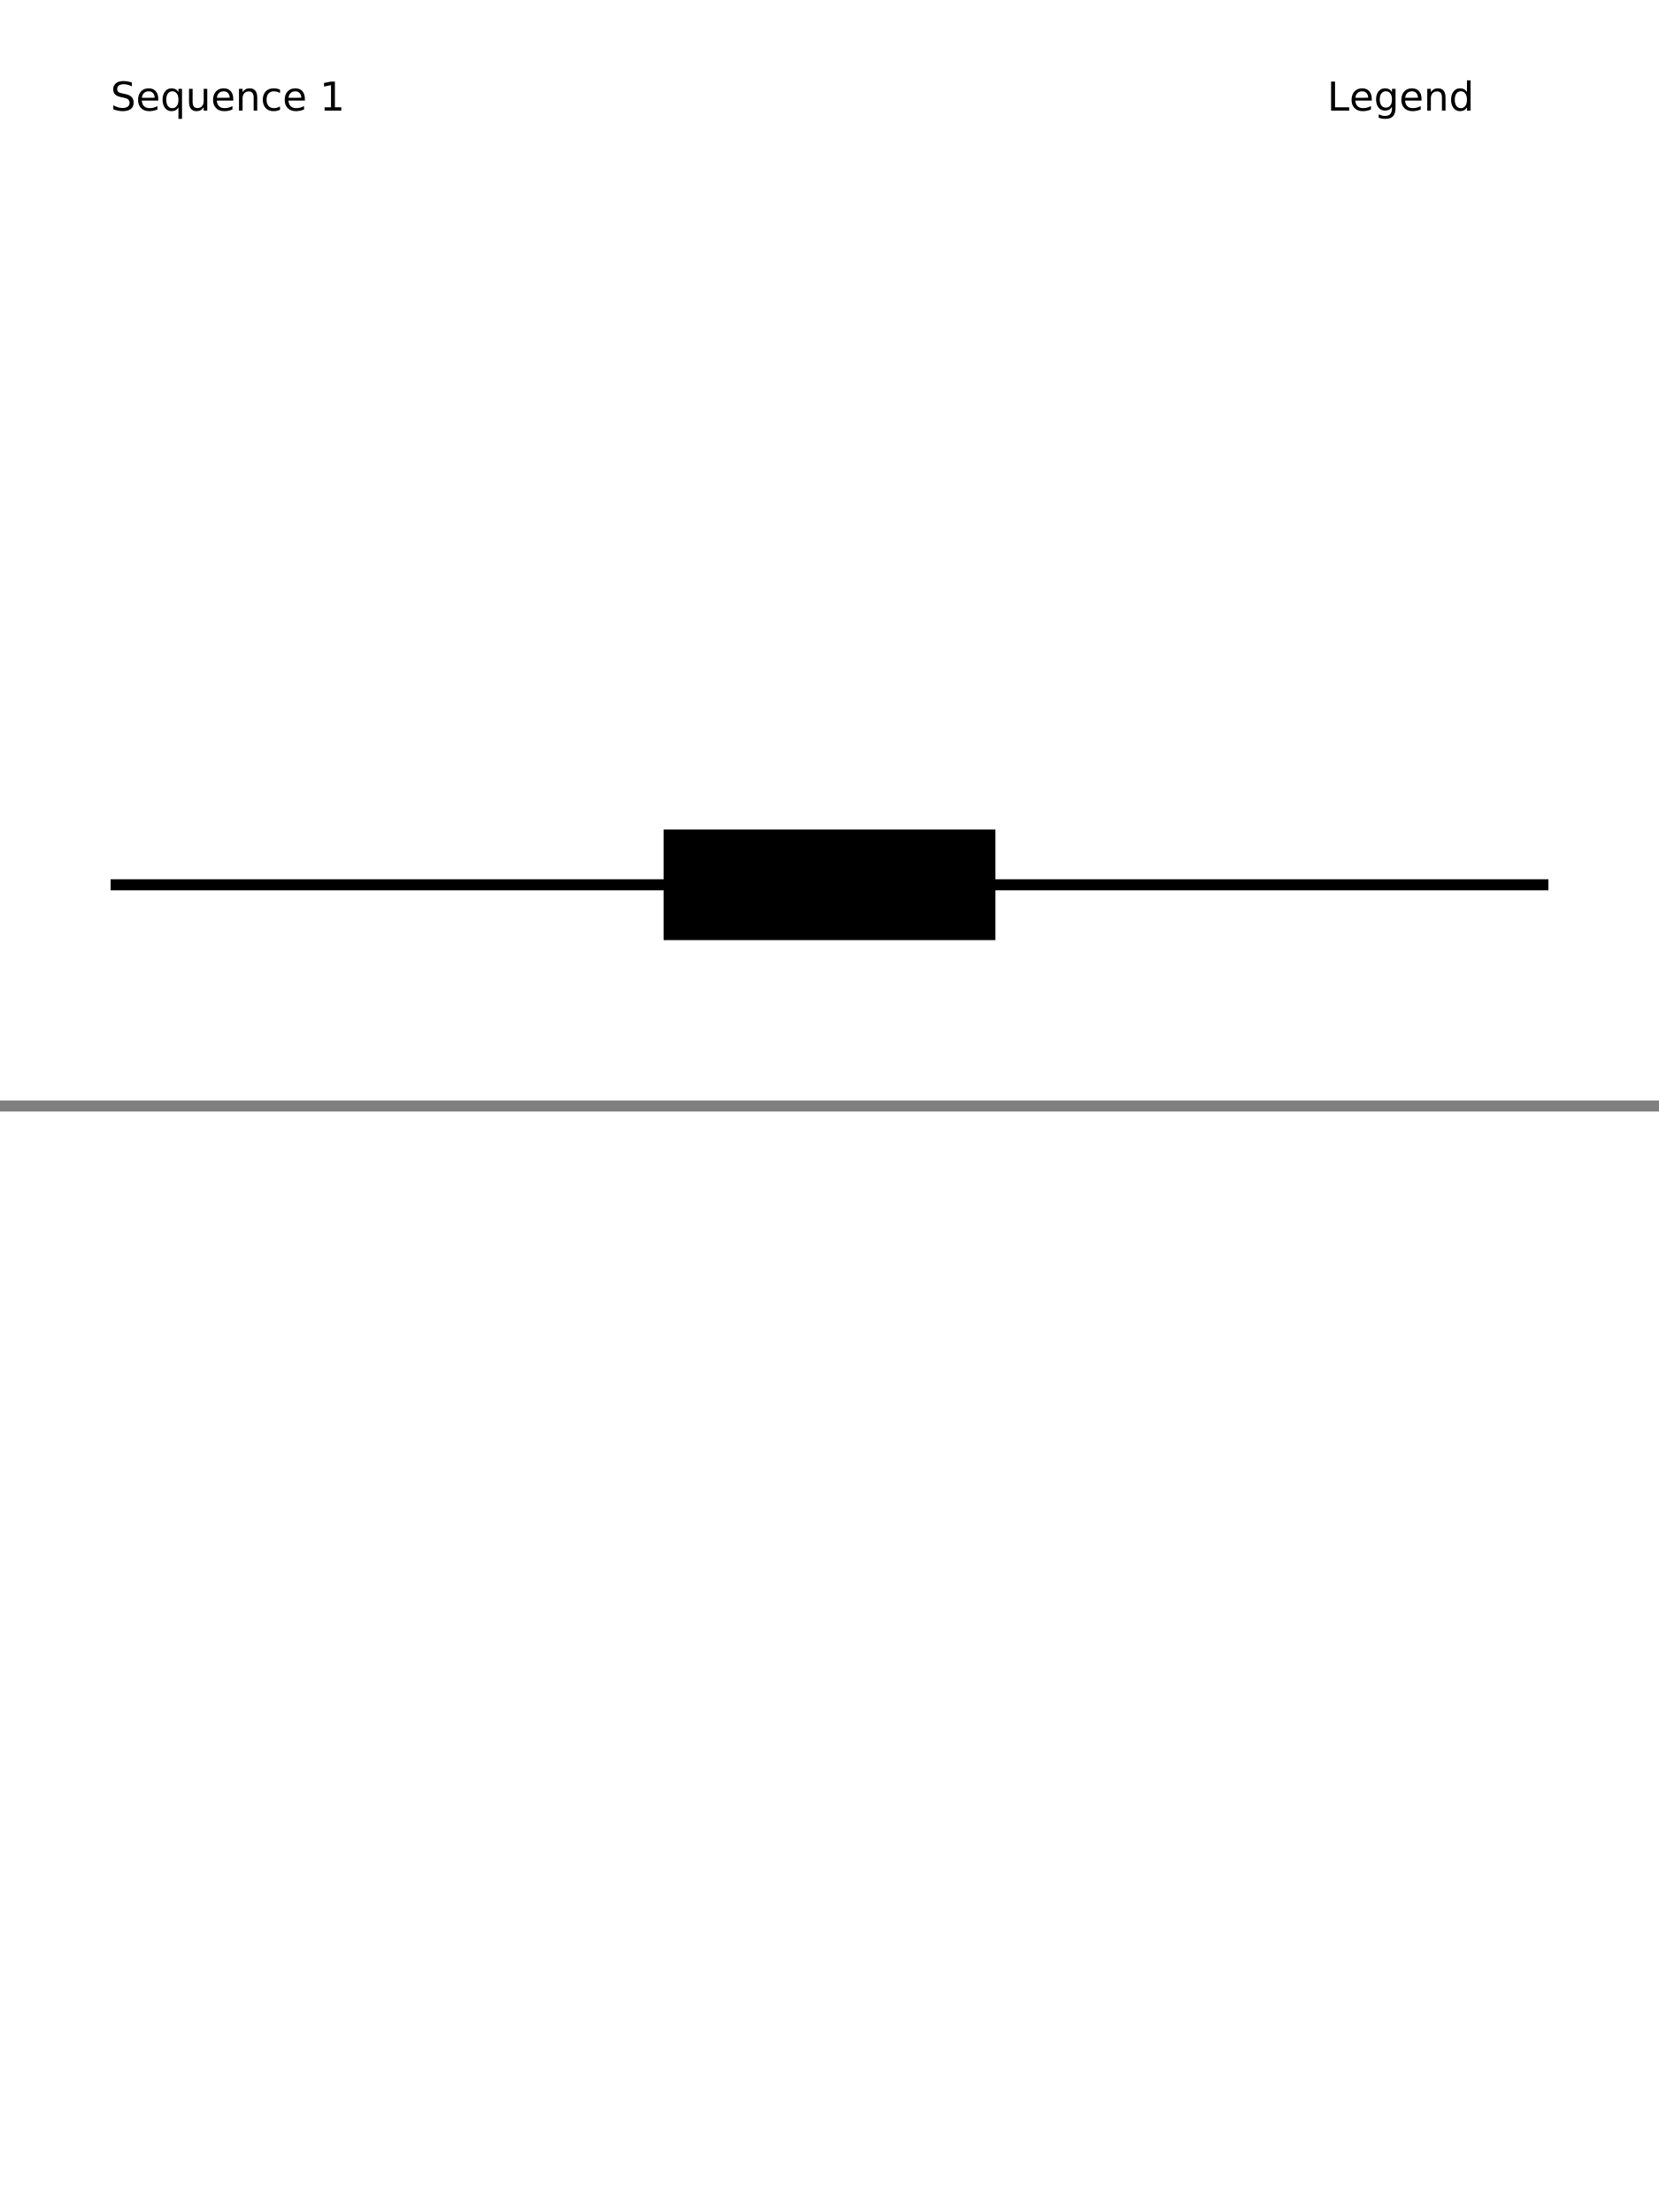
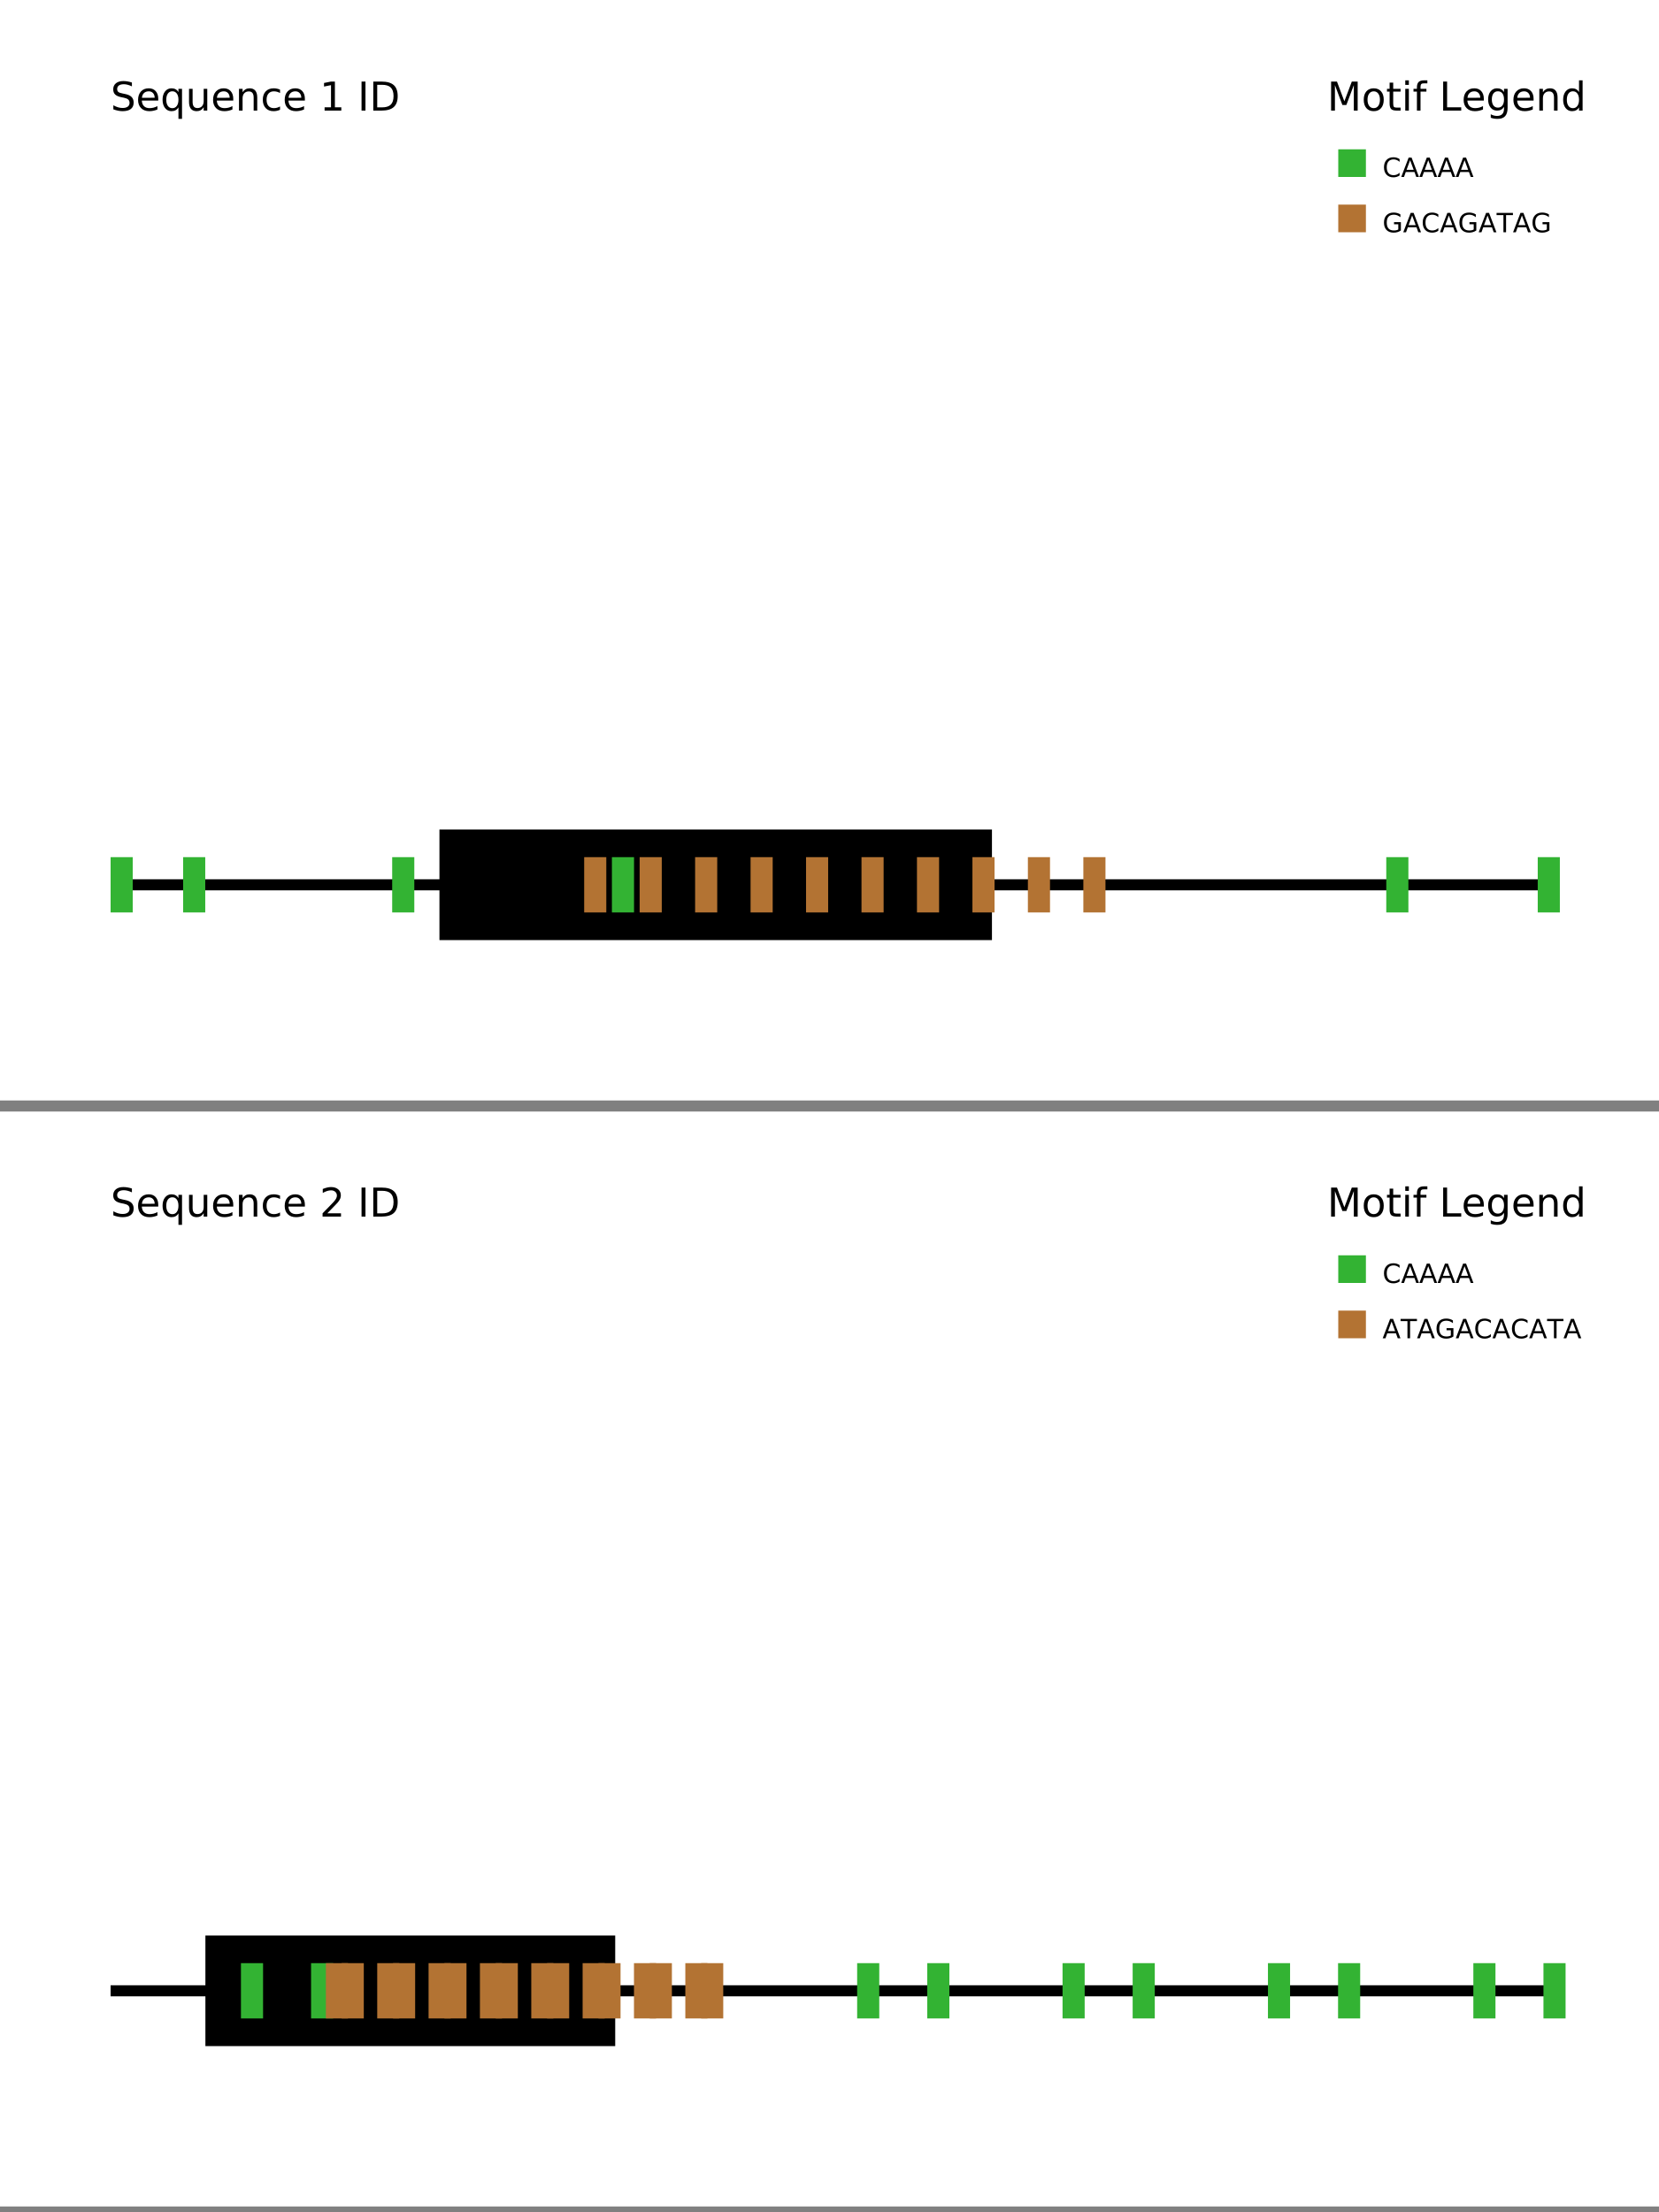
<svg xmlns="http://www.w3.org/2000/svg" xmlns:xlink="http://www.w3.org/1999/xlink" width="1500pt" height="2000pt" viewBox="0 0 1500 2000" version="1.1">
  <defs>
    <g>
      <symbol overflow="visible" id="glyph0-0">
        <path style="stroke:none;" d="M 1.797 6.359 L 1.797 -25.391 L 19.797 -25.391 L 19.797 6.359 Z M 3.812 4.359 L 17.797 4.359 L 17.797 -23.359 L 3.812 -23.359 Z M 3.812 4.359 " />
      </symbol>
      <symbol overflow="visible" id="glyph0-1">
        <path style="stroke:none;" d="M 19.266 -25.391 L 19.266 -21.922 C 17.922 -22.566 16.648 -23.047 15.453 -23.359 C 14.254 -23.68 13.098 -23.844 11.984 -23.844 C 10.055 -23.844 8.566 -23.469 7.516 -22.719 C 6.461 -21.969 5.938 -20.898 5.938 -19.516 C 5.938 -18.348 6.285 -17.469 6.984 -16.875 C 7.68 -16.289 9.004 -15.816 10.953 -15.453 L 13.094 -15.016 C 15.738 -14.504 17.691 -13.613 18.953 -12.344 C 20.211 -11.07 20.844 -9.375 20.844 -7.25 C 20.844 -4.695 19.988 -2.766 18.281 -1.453 C 16.582 -0.141 14.086 0.516 10.797 0.516 C 9.555 0.516 8.234 0.375 6.828 0.094 C 5.43 -0.188 3.984 -0.602 2.484 -1.156 L 2.484 -4.812 C 3.922 -4.008 5.332 -3.398 6.719 -2.984 C 8.102 -2.578 9.461 -2.375 10.797 -2.375 C 12.816 -2.375 14.379 -2.77 15.484 -3.562 C 16.586 -4.363 17.141 -5.504 17.141 -6.984 C 17.141 -8.266 16.742 -9.27 15.953 -10 C 15.16 -10.727 13.863 -11.273 12.062 -11.641 L 9.891 -12.062 C 7.242 -12.582 5.328 -13.406 4.141 -14.531 C 2.961 -15.656 2.375 -17.223 2.375 -19.234 C 2.375 -21.555 3.191 -23.383 4.828 -24.719 C 6.461 -26.051 8.711 -26.719 11.578 -26.719 C 12.816 -26.719 14.07 -26.602 15.344 -26.375 C 16.625 -26.156 17.93 -25.828 19.266 -25.391 Z M 19.266 -25.391 " />
      </symbol>
      <symbol overflow="visible" id="glyph0-2">
        <path style="stroke:none;" d="M 20.234 -10.656 L 20.234 -9.078 L 5.359 -9.078 C 5.504 -6.848 6.176 -5.148 7.375 -3.984 C 8.57 -2.816 10.242 -2.234 12.391 -2.234 C 13.629 -2.234 14.832 -2.383 16 -2.688 C 17.164 -2.988 18.328 -3.445 19.484 -4.062 L 19.484 -1 C 18.316 -0.508 17.125 -0.133 15.906 0.125 C 14.688 0.383 13.453 0.516 12.203 0.516 C 9.055 0.516 6.566 -0.395 4.734 -2.219 C 2.898 -4.051 1.984 -6.531 1.984 -9.656 C 1.984 -12.875 2.852 -15.426 4.594 -17.312 C 6.332 -19.207 8.68 -20.156 11.641 -20.156 C 14.285 -20.156 16.379 -19.301 17.922 -17.594 C 19.461 -15.895 20.234 -13.582 20.234 -10.656 Z M 17 -11.609 C 16.977 -13.367 16.484 -14.773 15.516 -15.828 C 14.547 -16.891 13.266 -17.422 11.672 -17.422 C 9.867 -17.422 8.426 -16.91 7.344 -15.891 C 6.258 -14.867 5.633 -13.43 5.469 -11.578 Z M 17 -11.609 " />
      </symbol>
      <symbol overflow="visible" id="glyph0-3">
        <path style="stroke:none;" d="M 5.328 -9.828 C 5.328 -7.453 5.816 -5.586 6.797 -4.234 C 7.773 -2.879 9.117 -2.203 10.828 -2.203 C 12.535 -2.203 13.879 -2.879 14.859 -4.234 C 15.848 -5.586 16.344 -7.453 16.344 -9.828 C 16.344 -12.203 15.848 -14.066 14.859 -15.422 C 13.879 -16.773 12.535 -17.453 10.828 -17.453 C 9.117 -17.453 7.773 -16.773 6.797 -15.422 C 5.816 -14.066 5.328 -12.203 5.328 -9.828 Z M 16.344 -2.953 C 15.664 -1.785 14.805 -0.914 13.766 -0.344 C 12.734 0.227 11.488 0.516 10.031 0.516 C 7.656 0.516 5.719 -0.43 4.219 -2.328 C 2.727 -4.234 1.984 -6.734 1.984 -9.828 C 1.984 -12.922 2.727 -15.414 4.219 -17.312 C 5.719 -19.207 7.656 -20.156 10.031 -20.156 C 11.488 -20.156 12.734 -19.867 13.766 -19.297 C 14.805 -18.734 15.664 -17.867 16.344 -16.703 L 16.344 -19.688 L 19.578 -19.688 L 19.578 7.484 L 16.344 7.484 Z M 16.344 -2.953 " />
      </symbol>
      <symbol overflow="visible" id="glyph0-4">
        <path style="stroke:none;" d="M 3.062 -7.766 L 3.062 -19.688 L 6.297 -19.688 L 6.297 -7.891 C 6.297 -6.023 6.656 -4.625 7.375 -3.688 C 8.102 -2.758 9.195 -2.297 10.656 -2.297 C 12.395 -2.297 13.77 -2.852 14.781 -3.969 C 15.801 -5.082 16.312 -6.602 16.312 -8.531 L 16.312 -19.688 L 19.547 -19.688 L 19.547 0 L 16.312 0 L 16.312 -3.031 C 15.531 -1.832 14.617 -0.941 13.578 -0.359 C 12.547 0.223 11.344 0.516 9.969 0.516 C 7.707 0.516 5.988 -0.188 4.812 -1.594 C 3.645 -3 3.062 -5.055 3.062 -7.766 Z M 11.203 -20.156 Z M 11.203 -20.156 " />
      </symbol>
      <symbol overflow="visible" id="glyph0-5">
        <path style="stroke:none;" d="M 19.766 -11.891 L 19.766 0 L 16.531 0 L 16.531 -11.781 C 16.531 -13.645 16.164 -15.035 15.438 -15.953 C 14.707 -16.879 13.617 -17.344 12.172 -17.344 C 10.422 -17.344 9.039 -16.785 8.031 -15.672 C 7.02 -14.566 6.516 -13.051 6.516 -11.125 L 6.516 0 L 3.266 0 L 3.266 -19.688 L 6.516 -19.688 L 6.516 -16.625 C 7.297 -17.812 8.207 -18.695 9.25 -19.281 C 10.301 -19.863 11.516 -20.156 12.891 -20.156 C 15.148 -20.156 16.859 -19.457 18.016 -18.062 C 19.18 -16.664 19.766 -14.609 19.766 -11.891 Z M 19.766 -11.891 " />
      </symbol>
      <symbol overflow="visible" id="glyph0-6">
        <path style="stroke:none;" d="M 17.562 -18.938 L 17.562 -15.906 C 16.645 -16.414 15.727 -16.797 14.812 -17.047 C 13.895 -17.297 12.969 -17.422 12.031 -17.422 C 9.926 -17.422 8.289 -16.754 7.125 -15.422 C 5.969 -14.098 5.391 -12.234 5.391 -9.828 C 5.391 -7.422 5.969 -5.551 7.125 -4.219 C 8.289 -2.895 9.926 -2.234 12.031 -2.234 C 12.969 -2.234 13.895 -2.359 14.812 -2.609 C 15.727 -2.859 16.645 -3.238 17.562 -3.75 L 17.562 -0.75 C 16.656 -0.332 15.719 -0.02 14.75 0.188 C 13.789 0.406 12.766 0.516 11.672 0.516 C 8.703 0.516 6.344 -0.414 4.594 -2.281 C 2.852 -4.145 1.984 -6.66 1.984 -9.828 C 1.984 -13.035 2.863 -15.555 4.625 -17.391 C 6.395 -19.234 8.816 -20.156 11.891 -20.156 C 12.879 -20.156 13.848 -20.051 14.797 -19.844 C 15.742 -19.645 16.664 -19.344 17.562 -18.938 Z M 17.562 -18.938 " />
      </symbol>
      <symbol overflow="visible" id="glyph0-7">
        <path style="stroke:none;" d="" />
      </symbol>
      <symbol overflow="visible" id="glyph0-8">
        <path style="stroke:none;" d="M 4.469 -2.984 L 10.266 -2.984 L 10.266 -23.016 L 3.953 -21.75 L 3.953 -24.984 L 10.234 -26.25 L 13.781 -26.25 L 13.781 -2.984 L 19.578 -2.984 L 19.578 0 L 4.469 0 Z M 4.469 -2.984 " />
      </symbol>
      <symbol overflow="visible" id="glyph0-9">
+         <path style="stroke:none;" d="M 3.531 -26.25 L 7.078 -26.25 L 7.078 0 L 3.531 0 Z M 3.531 -26.25 " />
+       </symbol>
+       <symbol overflow="visible" id="glyph0-10">
+         <path style="stroke:none;" d="M 7.078 -23.328 L 7.078 -2.922 L 11.375 -2.922 C 15 -2.922 17.648 -3.738 19.328 -5.375 C 21.004 -7.02 21.844 -9.613 21.844 -13.156 C 21.844 -16.664 21.004 -19.238 19.328 -20.875 C 17.648 -22.508 15 -23.328 11.375 -23.328 Z M 3.531 -26.25 L 10.828 -26.25 C 15.91 -26.25 19.641 -25.191 22.016 -23.078 C 24.398 -20.961 25.594 -17.656 25.594 -13.156 C 25.594 -8.625 24.395 -5.297 22 -3.172 C 19.613 -1.055 15.891 0 10.828 0 L 3.531 0 Z M 3.531 -26.25 " />
+       </symbol>
+       <symbol overflow="visible" id="glyph0-11">
+         <path style="stroke:none;" d="M 3.531 -26.25 L 8.828 -26.25 L 15.516 -8.391 L 22.25 -26.25 L 27.547 -26.25 L 27.547 0 L 24.078 0 L 24.078 -23.047 L 17.312 -5.047 L 13.75 -5.047 L 6.984 -23.047 L 6.984 0 L 3.531 0 Z M 3.531 -26.25 " />
+       </symbol>
+       <symbol overflow="visible" id="glyph0-12">
+         <path style="stroke:none;" d="M 11.016 -17.422 C 9.285 -17.422 7.914 -16.742 6.906 -15.391 C 5.895 -14.035 5.391 -12.18 5.391 -9.828 C 5.391 -7.473 5.891 -5.617 6.891 -4.266 C 7.898 -2.91 9.273 -2.234 11.016 -2.234 C 12.742 -2.234 14.109 -2.91 15.109 -4.266 C 16.117 -5.629 16.625 -7.484 16.625 -9.828 C 16.625 -12.16 16.117 -14.008 15.109 -15.375 C 14.109 -16.738 12.742 -17.422 11.016 -17.422 Z M 11.016 -20.156 C 13.828 -20.156 16.035 -19.238 17.641 -17.406 C 19.254 -15.582 20.062 -13.055 20.062 -9.828 C 20.062 -6.609 19.254 -4.078 17.641 -2.234 C 16.035 -0.398 13.828 0.516 11.016 0.516 C 8.191 0.516 5.977 -0.398 4.375 -2.234 C 2.781 -4.078 1.984 -6.609 1.984 -9.828 C 1.984 -13.055 2.781 -15.582 4.375 -17.406 C 5.977 -19.238 8.191 -20.156 11.016 -20.156 Z M 11.016 -20.156 " />
+       </symbol>
+       <symbol overflow="visible" id="glyph0-13">
+         <path style="stroke:none;" d="M 6.594 -25.281 L 6.594 -19.688 L 13.25 -19.688 L 13.25 -17.172 L 6.594 -17.172 L 6.594 -6.484 C 6.594 -4.879 6.812 -3.848 7.25 -3.391 C 7.688 -2.93 8.582 -2.703 9.938 -2.703 L 13.25 -2.703 L 13.25 0 L 9.938 0 C 7.438 0 5.711 -0.461 4.766 -1.391 C 3.816 -2.328 3.344 -4.023 3.344 -6.484 L 3.344 -17.172 L 0.969 -17.172 L 0.969 -19.688 L 3.344 -19.688 L 3.344 -25.281 Z M 6.594 -25.281 " />
+       </symbol>
+       <symbol overflow="visible" id="glyph0-14">
+         <path style="stroke:none;" d="M 3.391 -19.688 L 6.625 -19.688 L 6.625 0 L 3.391 0 Z M 3.391 -27.359 L 6.625 -27.359 L 6.625 -23.25 L 3.391 -23.25 Z M 3.391 -27.359 " />
+       </symbol>
+       <symbol overflow="visible" id="glyph0-15">
+         <path style="stroke:none;" d="M 13.359 -27.359 L 13.359 -24.656 L 10.266 -24.656 C 9.109 -24.656 8.301 -24.422 7.844 -23.953 C 7.395 -23.484 7.172 -22.641 7.172 -21.422 L 7.172 -19.688 L 12.5 -19.688 L 12.5 -17.172 L 7.172 -17.172 L 7.172 0 L 3.922 0 L 3.922 -17.172 L 0.828 -17.172 L 0.828 -19.688 L 3.922 -19.688 L 3.922 -21.062 C 3.922 -23.25 4.43 -24.844 5.453 -25.844 C 6.473 -26.852 8.086 -27.359 10.297 -27.359 Z M 13.359 -27.359 " />
+       </symbol>
+       <symbol overflow="visible" id="glyph0-16">
        <path style="stroke:none;" d="M 3.531 -26.25 L 7.078 -26.25 L 7.078 -2.984 L 19.859 -2.984 L 19.859 0 L 3.531 0 Z M 3.531 -26.25 " />
      </symbol>
-       <symbol overflow="visible" id="glyph0-10">
+       <symbol overflow="visible" id="glyph0-17">
        <path style="stroke:none;" d="M 16.344 -10.078 C 16.344 -12.422 15.859 -14.234 14.891 -15.516 C 13.93 -16.805 12.578 -17.453 10.828 -17.453 C 9.098 -17.453 7.75 -16.805 6.781 -15.516 C 5.812 -14.234 5.328 -12.422 5.328 -10.078 C 5.328 -7.742 5.812 -5.93 6.781 -4.641 C 7.75 -3.348 9.098 -2.703 10.828 -2.703 C 12.578 -2.703 13.93 -3.348 14.891 -4.641 C 15.859 -5.93 16.344 -7.742 16.344 -10.078 Z M 19.578 -2.438 C 19.578 0.906 18.832 3.395 17.344 5.031 C 15.863 6.664 13.586 7.484 10.516 7.484 C 9.379 7.484 8.305 7.398 7.297 7.234 C 6.285 7.066 5.305 6.805 4.359 6.453 L 4.359 3.312 C 5.305 3.82 6.242 4.195 7.172 4.438 C 8.098 4.688 9.039 4.812 10 4.812 C 12.125 4.812 13.711 4.258 14.766 3.156 C 15.816 2.051 16.344 0.379 16.344 -1.859 L 16.344 -3.469 C 15.676 -2.301 14.82 -1.43 13.781 -0.859 C 12.738 -0.285 11.488 0 10.031 0 C 7.625 0 5.68 -0.914 4.203 -2.75 C 2.723 -4.594 1.984 -7.035 1.984 -10.078 C 1.984 -13.117 2.723 -15.555 4.203 -17.391 C 5.68 -19.234 7.625 -20.156 10.031 -20.156 C 11.488 -20.156 12.738 -19.867 13.781 -19.297 C 14.82 -18.723 15.676 -17.859 16.344 -16.703 L 16.344 -19.688 L 19.578 -19.688 Z M 19.578 -2.438 " />
      </symbol>
-       <symbol overflow="visible" id="glyph0-11">
+       <symbol overflow="visible" id="glyph0-18">
        <path style="stroke:none;" d="M 16.344 -16.703 L 16.344 -27.359 L 19.578 -27.359 L 19.578 0 L 16.344 0 L 16.344 -2.953 C 15.664 -1.785 14.805 -0.914 13.766 -0.344 C 12.734 0.227 11.488 0.516 10.031 0.516 C 7.656 0.516 5.719 -0.43 4.219 -2.328 C 2.727 -4.234 1.984 -6.734 1.984 -9.828 C 1.984 -12.922 2.727 -15.414 4.219 -17.312 C 5.719 -19.207 7.656 -20.156 10.031 -20.156 C 11.488 -20.156 12.734 -19.867 13.766 -19.297 C 14.805 -18.734 15.664 -17.867 16.344 -16.703 Z M 5.328 -9.828 C 5.328 -7.453 5.816 -5.586 6.797 -4.234 C 7.773 -2.879 9.117 -2.203 10.828 -2.203 C 12.535 -2.203 13.879 -2.879 14.859 -4.234 C 15.848 -5.586 16.344 -7.453 16.344 -9.828 C 16.344 -12.203 15.848 -14.066 14.859 -15.422 C 13.879 -16.773 12.535 -17.453 10.828 -17.453 C 9.117 -17.453 7.773 -16.773 6.797 -15.422 C 5.816 -14.066 5.328 -12.203 5.328 -9.828 Z M 5.328 -9.828 " />
+       </symbol>
+       <symbol overflow="visible" id="glyph0-19">
+         <path style="stroke:none;" d="M 6.906 -2.984 L 19.297 -2.984 L 19.297 0 L 2.641 0 L 2.641 -2.984 C 3.984 -4.379 5.816 -6.25 8.141 -8.594 C 10.473 -10.945 11.938 -12.469 12.531 -13.156 C 13.664 -14.426 14.457 -15.504 14.906 -16.391 C 15.363 -17.273 15.594 -18.145 15.594 -19 C 15.594 -20.395 15.102 -21.531 14.125 -22.406 C 13.145 -23.289 11.867 -23.734 10.297 -23.734 C 9.18 -23.734 8.004 -23.539 6.766 -23.156 C 5.535 -22.77 4.219 -22.18 2.812 -21.391 L 2.812 -24.984 C 4.238 -25.555 5.57 -25.988 6.812 -26.281 C 8.062 -26.57 9.203 -26.719 10.234 -26.719 C 12.953 -26.719 15.117 -26.035 16.734 -24.672 C 18.348 -23.316 19.156 -21.504 19.156 -19.234 C 19.156 -18.148 18.953 -17.125 18.547 -16.156 C 18.148 -15.195 17.414 -14.062 16.344 -12.75 C 16.051 -12.406 15.117 -11.422 13.547 -9.797 C 11.984 -8.172 9.77 -5.898 6.906 -2.984 Z M 6.906 -2.984 " />
+       </symbol>
+       <symbol overflow="visible" id="glyph1-0">
+         <path style="stroke:none;" d="M 1.203 4.25 L 1.203 -16.922 L 13.203 -16.922 L 13.203 4.25 Z M 2.547 2.906 L 11.859 2.906 L 11.859 -15.578 L 2.547 -15.578 Z M 2.547 2.906 " />
+       </symbol>
+       <symbol overflow="visible" id="glyph1-1">
+         <path style="stroke:none;" d="M 15.453 -16.156 L 15.453 -13.656 C 14.66 -14.395 13.812 -14.945 12.906 -15.312 C 12.008 -15.688 11.051 -15.875 10.031 -15.875 C 8.031 -15.875 6.5 -15.258 5.438 -14.031 C 4.375 -12.812 3.844 -11.047 3.844 -8.734 C 3.844 -6.43 4.375 -4.664 5.438 -3.438 C 6.5 -2.219 8.031 -1.609 10.031 -1.609 C 11.051 -1.609 12.008 -1.789 12.906 -2.156 C 13.812 -2.52 14.66 -3.078 15.453 -3.828 L 15.453 -1.344 C 14.629 -0.781 13.754 -0.359 12.828 -0.078 C 11.898 0.203 10.922 0.344 9.891 0.344 C 7.242 0.344 5.156 -0.469 3.625 -2.094 C 2.102 -3.719 1.344 -5.93 1.344 -8.734 C 1.344 -11.547 2.102 -13.758 3.625 -15.375 C 5.156 -17 7.242 -17.812 9.891 -17.812 C 10.941 -17.812 11.926 -17.672 12.844 -17.391 C 13.77 -17.117 14.641 -16.707 15.453 -16.156 Z M 15.453 -16.156 " />
+       </symbol>
+       <symbol overflow="visible" id="glyph1-2">
+         <path style="stroke:none;" d="M 8.203 -15.172 L 5 -6.453 L 11.422 -6.453 Z M 6.875 -17.5 L 9.547 -17.5 L 16.219 0 L 13.766 0 L 12.172 -4.484 L 4.281 -4.484 L 2.688 0 L 0.188 0 Z M 6.875 -17.5 " />
+       </symbol>
+       <symbol overflow="visible" id="glyph1-3">
+         <path style="stroke:none;" d="M 14.281 -2.5 L 14.281 -7.203 L 10.422 -7.203 L 10.422 -9.141 L 16.625 -9.141 L 16.625 -1.625 C 15.719 -0.977 14.711 -0.488 13.609 -0.156 C 12.504 0.176 11.328 0.344 10.078 0.344 C 7.348 0.344 5.207 -0.453 3.656 -2.047 C 2.113 -3.648 1.344 -5.879 1.344 -8.734 C 1.344 -11.586 2.113 -13.812 3.656 -15.406 C 5.207 -17.008 7.348 -17.812 10.078 -17.812 C 11.223 -17.812 12.305 -17.672 13.328 -17.391 C 14.359 -17.109 15.305 -16.695 16.172 -16.156 L 16.172 -13.625 C 15.297 -14.375 14.363 -14.938 13.375 -15.312 C 12.395 -15.688 11.363 -15.875 10.281 -15.875 C 8.133 -15.875 6.523 -15.273 5.453 -14.078 C 4.379 -12.879 3.844 -11.098 3.844 -8.734 C 3.844 -6.367 4.379 -4.586 5.453 -3.391 C 6.523 -2.203 8.133 -1.609 10.281 -1.609 C 11.113 -1.609 11.859 -1.68 12.516 -1.828 C 13.172 -1.973 13.758 -2.195 14.281 -2.5 Z M 14.281 -2.5 " />
+       </symbol>
+       <symbol overflow="visible" id="glyph1-4">
+         <path style="stroke:none;" d="M -0.078 -17.5 L 14.734 -17.5 L 14.734 -15.5 L 8.516 -15.5 L 8.516 0 L 6.141 0 L 6.141 -15.5 L -0.078 -15.5 Z M -0.078 -17.5 " />
      </symbol>
    </g>
  </defs>
  <g id="surface1">
    <path style="fill:none;stroke-width:10;stroke-linecap:butt;stroke-linejoin:miter;stroke:rgb(0%,0%,0%);stroke-opacity:1;stroke-miterlimit:10;" d="M 100 800 L 1400 800 " />
-     <path style=" stroke:none;fill-rule:nonzero;fill:rgb(0%,0%,0%);fill-opacity:1;" d="M 600 750 L 900 750 L 900 850 L 600 850 Z M 600 750 " />
+     <path style=" stroke:none;fill-rule:nonzero;fill:rgb(0%,0%,0%);fill-opacity:1;" d="M 397.328 750 L 896.883 750 L 896.883 850 L 397.328 850 Z M 397.328 750 " />
+     <path style=" stroke:none;fill-rule:nonzero;fill:rgb(20%,70%,20%);fill-opacity:1;" d="M 100 775 L 120 775 L 120 825 L 100 825 Z M 100 775 " />
+     <path style=" stroke:none;fill-rule:nonzero;fill:rgb(20%,70%,20%);fill-opacity:1;" d="M 165.578 775 L 185.578 775 L 185.578 825 L 165.578 825 Z M 165.578 775 " />
+     <path style=" stroke:none;fill-rule:nonzero;fill:rgb(20%,70%,20%);fill-opacity:1;" d="M 354.598 775 L 374.598 775 L 374.598 825 L 354.598 825 Z M 354.598 775 " />
+     <path style=" stroke:none;fill-rule:nonzero;fill:rgb(20%,70%,20%);fill-opacity:1;" d="M 553.266 775 L 573.266 775 L 573.266 825 L 553.266 825 Z M 553.266 775 " />
+     <path style=" stroke:none;fill-rule:nonzero;fill:rgb(20%,70%,20%);fill-opacity:1;" d="M 1253.414 775 L 1273.414 775 L 1273.414 825 L 1253.414 825 Z M 1253.414 775 " />
+     <path style=" stroke:none;fill-rule:nonzero;fill:rgb(20%,70%,20%);fill-opacity:1;" d="M 1390.355 775 L 1410.355 775 L 1410.355 825 L 1390.355 825 Z M 1390.355 775 " />
+     <path style=" stroke:none;fill-rule:nonzero;fill:rgb(70%,45%,20%);fill-opacity:1;" d="M 528.191 775 L 548.191 775 L 548.191 825 L 528.191 825 Z M 528.191 775 " />
+     <path style=" stroke:none;fill-rule:nonzero;fill:rgb(70%,45%,20%);fill-opacity:1;" d="M 578.34 775 L 598.34 775 L 598.34 825 L 578.34 825 Z M 578.34 775 " />
+     <path style=" stroke:none;fill-rule:nonzero;fill:rgb(70%,45%,20%);fill-opacity:1;" d="M 628.488 775 L 648.488 775 L 648.488 825 L 628.488 825 Z M 628.488 775 " />
+     <path style=" stroke:none;fill-rule:nonzero;fill:rgb(70%,45%,20%);fill-opacity:1;" d="M 678.637 775 L 698.637 775 L 698.637 825 L 678.637 825 Z M 678.637 775 " />
+     <path style=" stroke:none;fill-rule:nonzero;fill:rgb(70%,45%,20%);fill-opacity:1;" d="M 728.785 775 L 748.785 775 L 748.785 825 L 728.785 825 Z M 728.785 775 " />
+     <path style=" stroke:none;fill-rule:nonzero;fill:rgb(70%,45%,20%);fill-opacity:1;" d="M 778.934 775 L 798.934 775 L 798.934 825 L 778.934 825 Z M 778.934 775 " />
+     <path style=" stroke:none;fill-rule:nonzero;fill:rgb(70%,45%,20%);fill-opacity:1;" d="M 829.082 775 L 849.082 775 L 849.082 825 L 829.082 825 Z M 829.082 775 " />
+     <path style=" stroke:none;fill-rule:nonzero;fill:rgb(70%,45%,20%);fill-opacity:1;" d="M 879.227 775 L 899.227 775 L 899.227 825 L 879.227 825 Z M 879.227 775 " />
+     <path style=" stroke:none;fill-rule:nonzero;fill:rgb(70%,45%,20%);fill-opacity:1;" d="M 929.375 775 L 949.375 775 L 949.375 825 L 929.375 825 Z M 929.375 775 " />
+     <path style=" stroke:none;fill-rule:nonzero;fill:rgb(70%,45%,20%);fill-opacity:1;" d="M 979.523 775 L 999.523 775 L 999.523 825 L 979.523 825 Z M 979.523 775 " />
    <g style="fill:rgb(0%,0%,0%);fill-opacity:1;">
      <use xlink:href="#glyph0-1" x="100" y="100" />
      <use xlink:href="#glyph0-2" x="122.852" y="100" />
      <use xlink:href="#glyph0-3" x="145" y="100" />
      <use xlink:href="#glyph0-4" x="167.852" y="100" />
      <use xlink:href="#glyph0-2" x="190.668" y="100" />
      <use xlink:href="#glyph0-5" x="212.816" y="100" />
      <use xlink:href="#glyph0-6" x="235.633" y="100" />
      <use xlink:href="#glyph0-2" x="255.426" y="100" />
      <use xlink:href="#glyph0-7" x="277.574" y="100" />
      <use xlink:href="#glyph0-8" x="289.018" y="100" />
-     </g>
-     <g style="fill:rgb(0%,0%,0%);fill-opacity:1;">
-       <use xlink:href="#glyph0-9" x="1200" y="100" />
-       <use xlink:href="#glyph0-2" x="1220.057" y="100" />
-       <use xlink:href="#glyph0-10" x="1242.205" y="100" />
-       <use xlink:href="#glyph0-2" x="1265.057" y="100" />
-       <use xlink:href="#glyph0-5" x="1287.205" y="100" />
-       <use xlink:href="#glyph0-11" x="1310.021" y="100" />
-     </g>
+       <use xlink:href="#glyph0-7" x="311.922" y="100" />
+       <use xlink:href="#glyph0-9" x="323.365" y="100" />
+       <use xlink:href="#glyph0-10" x="333.982" y="100" />
+     </g>
+     <g style="fill:rgb(0%,0%,0%);fill-opacity:1;">
+       <use xlink:href="#glyph0-11" x="1200" y="100" />
+       <use xlink:href="#glyph0-12" x="1231.061" y="100" />
+       <use xlink:href="#glyph0-13" x="1253.086" y="100" />
+       <use xlink:href="#glyph0-14" x="1267.201" y="100" />
+       <use xlink:href="#glyph0-15" x="1277.203" y="100" />
+       <use xlink:href="#glyph0-7" x="1289.877" y="100" />
+       <use xlink:href="#glyph0-16" x="1301.32" y="100" />
+       <use xlink:href="#glyph0-2" x="1321.377" y="100" />
+       <use xlink:href="#glyph0-17" x="1343.525" y="100" />
+       <use xlink:href="#glyph0-2" x="1366.377" y="100" />
+       <use xlink:href="#glyph0-5" x="1388.525" y="100" />
+       <use xlink:href="#glyph0-18" x="1411.342" y="100" />
+     </g>
+     <g style="fill:rgb(0%,0%,0%);fill-opacity:1;">
+       <use xlink:href="#glyph1-1" x="1250" y="160" />
+       <use xlink:href="#glyph1-2" x="1266.758" y="160" />
+       <use xlink:href="#glyph1-2" x="1283.176" y="160" />
+       <use xlink:href="#glyph1-2" x="1299.594" y="160" />
+       <use xlink:href="#glyph1-2" x="1316.012" y="160" />
+     </g>
+     <path style=" stroke:none;fill-rule:nonzero;fill:rgb(20%,70%,20%);fill-opacity:1;" d="M 1210 135 L 1235 135 L 1235 160 L 1210 160 Z M 1210 135 " />
+     <g style="fill:rgb(0%,0%,0%);fill-opacity:1;">
+       <use xlink:href="#glyph1-3" x="1250" y="210" />
+       <use xlink:href="#glyph1-2" x="1268.598" y="210" />
+       <use xlink:href="#glyph1-1" x="1285.016" y="210" />
+       <use xlink:href="#glyph1-2" x="1301.773" y="210" />
+       <use xlink:href="#glyph1-3" x="1318.191" y="210" />
+       <use xlink:href="#glyph1-2" x="1336.789" y="210" />
+       <use xlink:href="#glyph1-4" x="1353.207" y="210" />
+       <use xlink:href="#glyph1-2" x="1367.867" y="210" />
+       <use xlink:href="#glyph1-3" x="1384.285" y="210" />
+     </g>
+     <path style=" stroke:none;fill-rule:nonzero;fill:rgb(70%,45%,20%);fill-opacity:1;" d="M 1210 185 L 1235 185 L 1235 210 L 1210 210 Z M 1210 185 " />
    <path style="fill:none;stroke-width:10;stroke-linecap:butt;stroke-linejoin:miter;stroke:rgb(50%,50%,50%);stroke-opacity:1;stroke-miterlimit:10;" d="M 0 1000 L 1500 1000 " />
+     <path style="fill:none;stroke-width:10;stroke-linecap:butt;stroke-linejoin:miter;stroke:rgb(0%,0%,0%);stroke-opacity:1;stroke-miterlimit:10;" d="M 100 1800 L 1400 1800 " />
+     <path style=" stroke:none;fill-rule:nonzero;fill:rgb(0%,0%,0%);fill-opacity:1;" d="M 185.715 1750 L 556.25 1750 L 556.25 1850 L 185.715 1850 Z M 185.715 1750 " />
+     <path style=" stroke:none;fill-rule:nonzero;fill:rgb(20%,70%,20%);fill-opacity:1;" d="M 217.855 1775 L 237.855 1775 L 237.855 1825 L 217.855 1825 Z M 217.855 1775 " />
+     <path style=" stroke:none;fill-rule:nonzero;fill:rgb(20%,70%,20%);fill-opacity:1;" d="M 281.25 1775 L 301.25 1775 L 301.25 1825 L 281.25 1825 Z M 281.25 1775 " />
+     <path style=" stroke:none;fill-rule:nonzero;fill:rgb(20%,70%,20%);fill-opacity:1;" d="M 775 1775 L 795 1775 L 795 1825 L 775 1825 Z M 775 1775 " />
+     <path style=" stroke:none;fill-rule:nonzero;fill:rgb(20%,70%,20%);fill-opacity:1;" d="M 838.395 1775 L 858.395 1775 L 858.395 1825 L 838.395 1825 Z M 838.395 1775 " />
+     <path style=" stroke:none;fill-rule:nonzero;fill:rgb(20%,70%,20%);fill-opacity:1;" d="M 960.715 1775 L 980.715 1775 L 980.715 1825 L 960.715 1825 Z M 960.715 1775 " />
+     <path style=" stroke:none;fill-rule:nonzero;fill:rgb(20%,70%,20%);fill-opacity:1;" d="M 1024.105 1775 L 1044.105 1775 L 1044.105 1825 L 1024.105 1825 Z M 1024.105 1775 " />
+     <path style=" stroke:none;fill-rule:nonzero;fill:rgb(20%,70%,20%);fill-opacity:1;" d="M 1146.43 1775 L 1166.43 1775 L 1166.43 1825 L 1146.43 1825 Z M 1146.43 1775 " />
+     <path style=" stroke:none;fill-rule:nonzero;fill:rgb(20%,70%,20%);fill-opacity:1;" d="M 1209.82 1775 L 1229.82 1775 L 1229.82 1825 L 1209.82 1825 Z M 1209.82 1775 " />
+     <path style=" stroke:none;fill-rule:nonzero;fill:rgb(20%,70%,20%);fill-opacity:1;" d="M 1332.145 1775 L 1352.145 1775 L 1352.145 1825 L 1332.145 1825 Z M 1332.145 1775 " />
+     <path style=" stroke:none;fill-rule:nonzero;fill:rgb(20%,70%,20%);fill-opacity:1;" d="M 1395.535 1775 L 1415.535 1775 L 1415.535 1825 L 1395.535 1825 Z M 1395.535 1775 " />
+     <path style=" stroke:none;fill-rule:nonzero;fill:rgb(70%,45%,20%);fill-opacity:1;" d="M 294.645 1775 L 314.645 1775 L 314.645 1825 L 294.645 1825 Z M 294.645 1775 " />
+     <path style=" stroke:none;fill-rule:nonzero;fill:rgb(70%,45%,20%);fill-opacity:1;" d="M 308.93 1775 L 328.93 1775 L 328.93 1825 L 308.93 1825 Z M 308.93 1775 " />
+     <path style=" stroke:none;fill-rule:nonzero;fill:rgb(70%,45%,20%);fill-opacity:1;" d="M 341.07 1775 L 361.07 1775 L 361.07 1825 L 341.07 1825 Z M 341.07 1775 " />
+     <path style=" stroke:none;fill-rule:nonzero;fill:rgb(70%,45%,20%);fill-opacity:1;" d="M 355.355 1775 L 375.355 1775 L 375.355 1825 L 355.355 1825 Z M 355.355 1775 " />
+     <path style=" stroke:none;fill-rule:nonzero;fill:rgb(70%,45%,20%);fill-opacity:1;" d="M 387.5 1775 L 407.5 1775 L 407.5 1825 L 387.5 1825 Z M 387.5 1775 " />
+     <path style=" stroke:none;fill-rule:nonzero;fill:rgb(70%,45%,20%);fill-opacity:1;" d="M 401.785 1775 L 421.785 1775 L 421.785 1825 L 401.785 1825 Z M 401.785 1775 " />
+     <path style=" stroke:none;fill-rule:nonzero;fill:rgb(70%,45%,20%);fill-opacity:1;" d="M 433.93 1775 L 453.93 1775 L 453.93 1825 L 433.93 1825 Z M 433.93 1775 " />
+     <path style=" stroke:none;fill-rule:nonzero;fill:rgb(70%,45%,20%);fill-opacity:1;" d="M 448.215 1775 L 468.215 1775 L 468.215 1825 L 448.215 1825 Z M 448.215 1775 " />
+     <path style=" stroke:none;fill-rule:nonzero;fill:rgb(70%,45%,20%);fill-opacity:1;" d="M 480.355 1775 L 500.355 1775 L 500.355 1825 L 480.355 1825 Z M 480.355 1775 " />
+     <path style=" stroke:none;fill-rule:nonzero;fill:rgb(70%,45%,20%);fill-opacity:1;" d="M 494.645 1775 L 514.645 1775 L 514.645 1825 L 494.645 1825 Z M 494.645 1775 " />
+     <path style=" stroke:none;fill-rule:nonzero;fill:rgb(70%,45%,20%);fill-opacity:1;" d="M 526.785 1775 L 546.785 1775 L 546.785 1825 L 526.785 1825 Z M 526.785 1775 " />
+     <path style=" stroke:none;fill-rule:nonzero;fill:rgb(70%,45%,20%);fill-opacity:1;" d="M 541.07 1775 L 561.07 1775 L 561.07 1825 L 541.07 1825 Z M 541.07 1775 " />
+     <path style=" stroke:none;fill-rule:nonzero;fill:rgb(70%,45%,20%);fill-opacity:1;" d="M 573.215 1775 L 593.215 1775 L 593.215 1825 L 573.215 1825 Z M 573.215 1775 " />
+     <path style=" stroke:none;fill-rule:nonzero;fill:rgb(70%,45%,20%);fill-opacity:1;" d="M 587.5 1775 L 607.5 1775 L 607.5 1825 L 587.5 1825 Z M 587.5 1775 " />
+     <path style=" stroke:none;fill-rule:nonzero;fill:rgb(70%,45%,20%);fill-opacity:1;" d="M 619.645 1775 L 639.645 1775 L 639.645 1825 L 619.645 1825 Z M 619.645 1775 " />
+     <path style=" stroke:none;fill-rule:nonzero;fill:rgb(70%,45%,20%);fill-opacity:1;" d="M 633.93 1775 L 653.93 1775 L 653.93 1825 L 633.93 1825 Z M 633.93 1775 " />
+     <g style="fill:rgb(0%,0%,0%);fill-opacity:1;">
+       <use xlink:href="#glyph0-1" x="100" y="1100" />
+       <use xlink:href="#glyph0-2" x="122.852" y="1100" />
+       <use xlink:href="#glyph0-3" x="145" y="1100" />
+       <use xlink:href="#glyph0-4" x="167.852" y="1100" />
+       <use xlink:href="#glyph0-2" x="190.668" y="1100" />
+       <use xlink:href="#glyph0-5" x="212.816" y="1100" />
+       <use xlink:href="#glyph0-6" x="235.633" y="1100" />
+       <use xlink:href="#glyph0-2" x="255.426" y="1100" />
+       <use xlink:href="#glyph0-7" x="277.574" y="1100" />
+       <use xlink:href="#glyph0-19" x="289.018" y="1100" />
+       <use xlink:href="#glyph0-7" x="311.922" y="1100" />
+       <use xlink:href="#glyph0-9" x="323.365" y="1100" />
+       <use xlink:href="#glyph0-10" x="333.982" y="1100" />
+     </g>
+     <g style="fill:rgb(0%,0%,0%);fill-opacity:1;">
+       <use xlink:href="#glyph0-11" x="1200" y="1100" />
+       <use xlink:href="#glyph0-12" x="1231.061" y="1100" />
+       <use xlink:href="#glyph0-13" x="1253.086" y="1100" />
+       <use xlink:href="#glyph0-14" x="1267.201" y="1100" />
+       <use xlink:href="#glyph0-15" x="1277.203" y="1100" />
+       <use xlink:href="#glyph0-7" x="1289.877" y="1100" />
+       <use xlink:href="#glyph0-16" x="1301.32" y="1100" />
+       <use xlink:href="#glyph0-2" x="1321.377" y="1100" />
+       <use xlink:href="#glyph0-17" x="1343.525" y="1100" />
+       <use xlink:href="#glyph0-2" x="1366.377" y="1100" />
+       <use xlink:href="#glyph0-5" x="1388.525" y="1100" />
+       <use xlink:href="#glyph0-18" x="1411.342" y="1100" />
+     </g>
+     <g style="fill:rgb(0%,0%,0%);fill-opacity:1;">
+       <use xlink:href="#glyph1-1" x="1250" y="1160" />
+       <use xlink:href="#glyph1-2" x="1266.758" y="1160" />
+       <use xlink:href="#glyph1-2" x="1283.176" y="1160" />
+       <use xlink:href="#glyph1-2" x="1299.594" y="1160" />
+       <use xlink:href="#glyph1-2" x="1316.012" y="1160" />
+     </g>
+     <path style=" stroke:none;fill-rule:nonzero;fill:rgb(20%,70%,20%);fill-opacity:1;" d="M 1210 1135 L 1235 1135 L 1235 1160 L 1210 1160 Z M 1210 1135 " />
+     <g style="fill:rgb(0%,0%,0%);fill-opacity:1;">
+       <use xlink:href="#glyph1-2" x="1250" y="1210" />
+       <use xlink:href="#glyph1-4" x="1266.418" y="1210" />
+       <use xlink:href="#glyph1-2" x="1281.078" y="1210" />
+       <use xlink:href="#glyph1-3" x="1297.496" y="1210" />
+       <use xlink:href="#glyph1-2" x="1316.094" y="1210" />
+       <use xlink:href="#glyph1-1" x="1332.512" y="1210" />
+       <use xlink:href="#glyph1-2" x="1349.27" y="1210" />
+       <use xlink:href="#glyph1-1" x="1365.688" y="1210" />
+       <use xlink:href="#glyph1-2" x="1382.445" y="1210" />
+       <use xlink:href="#glyph1-4" x="1398.863" y="1210" />
+       <use xlink:href="#glyph1-2" x="1413.523" y="1210" />
+     </g>
+     <path style=" stroke:none;fill-rule:nonzero;fill:rgb(70%,45%,20%);fill-opacity:1;" d="M 1210 1185 L 1235 1185 L 1235 1210 L 1210 1210 Z M 1210 1185 " />
+     <path style="fill:none;stroke-width:10;stroke-linecap:butt;stroke-linejoin:miter;stroke:rgb(50%,50%,50%);stroke-opacity:1;stroke-miterlimit:10;" d="M 0 2000 L 1500 2000 " />
  </g>
</svg>
